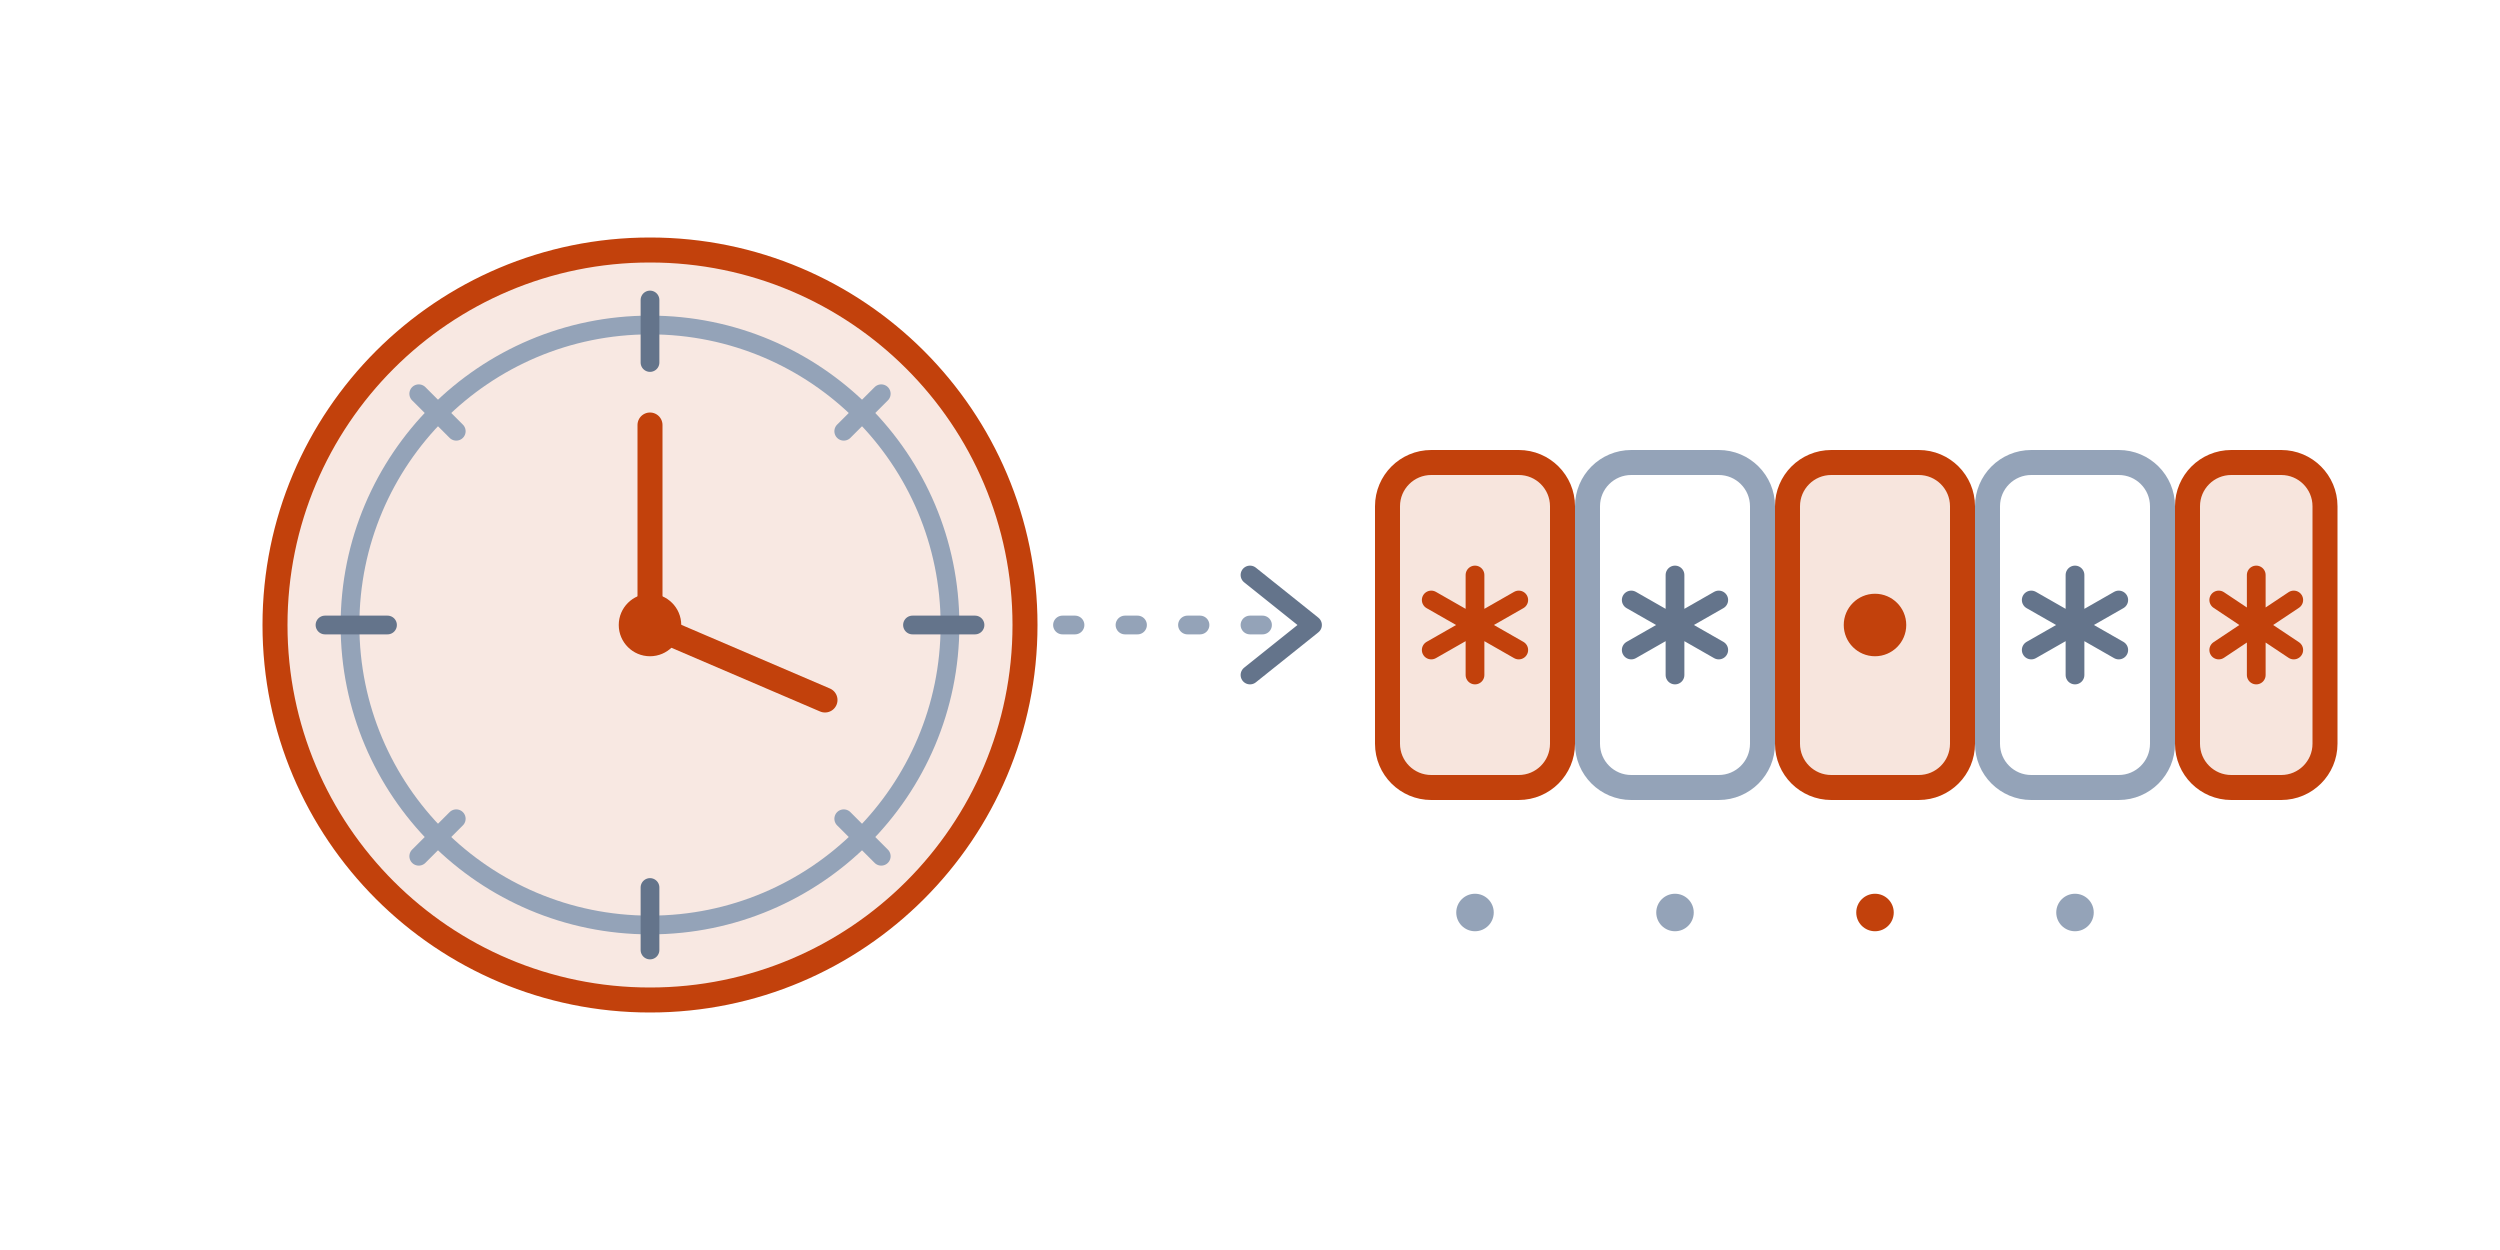
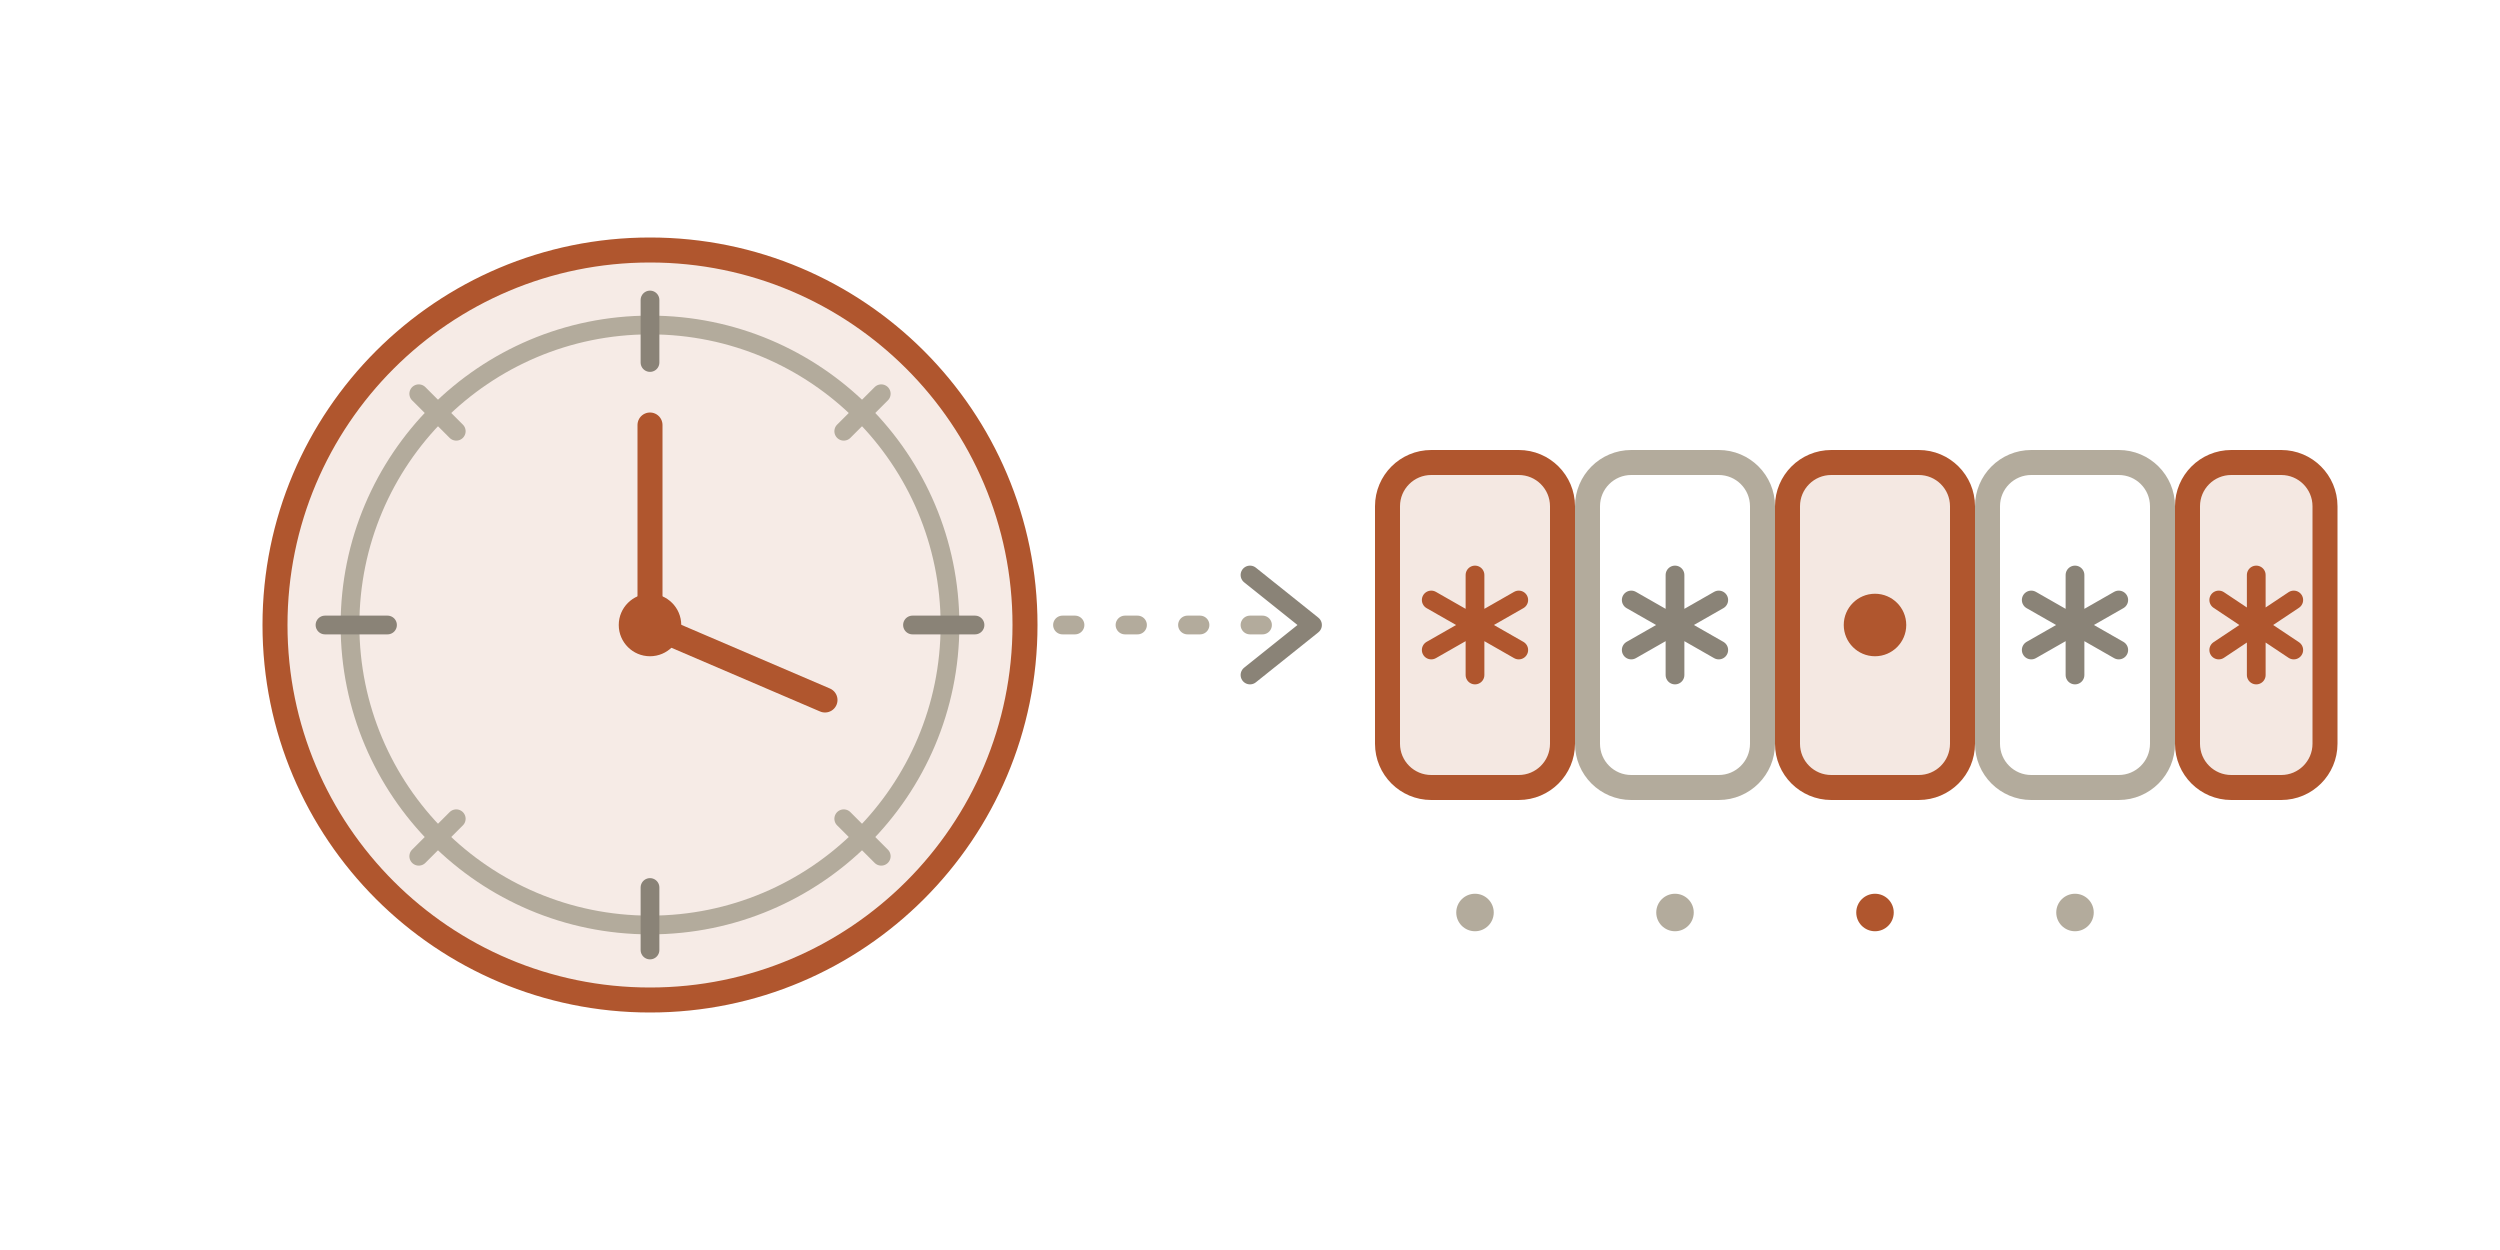
<svg xmlns="http://www.w3.org/2000/svg" viewBox="0 0 400 200" fill="none" role="img" aria-label="Illustration of the cron expression tester tool">
-   <circle cx="104" cy="100" r="60" fill="#c2410c" fill-opacity="0.12" />
-   <circle cx="104" cy="100" r="60" stroke="#c2410c" stroke-width="4" />
-   <circle cx="104" cy="100" r="48" stroke="#94a3b8" stroke-width="3" />
-   <line x1="104" y1="48" x2="104" y2="58" stroke="#64748b" stroke-width="3" stroke-linecap="round" />
-   <line x1="156" y1="100" x2="146" y2="100" stroke="#64748b" stroke-width="3" stroke-linecap="round" />
-   <line x1="104" y1="152" x2="104" y2="142" stroke="#64748b" stroke-width="3" stroke-linecap="round" />
-   <line x1="52" y1="100" x2="62" y2="100" stroke="#64748b" stroke-width="3" stroke-linecap="round" />
-   <line x1="141" y1="63" x2="135" y2="69" stroke="#94a3b8" stroke-width="3" stroke-linecap="round" />
-   <line x1="141" y1="137" x2="135" y2="131" stroke="#94a3b8" stroke-width="3" stroke-linecap="round" />
-   <line x1="67" y1="137" x2="73" y2="131" stroke="#94a3b8" stroke-width="3" stroke-linecap="round" />
-   <line x1="67" y1="63" x2="73" y2="69" stroke="#94a3b8" stroke-width="3" stroke-linecap="round" />
-   <line x1="104" y1="100" x2="104" y2="68" stroke="#c2410c" stroke-width="4" stroke-linecap="round" />
-   <line x1="104" y1="100" x2="132" y2="112" stroke="#c2410c" stroke-width="4" stroke-linecap="round" />
-   <circle cx="104" cy="100" r="5" fill="#c2410c" />
-   <line x1="170" y1="100" x2="206" y2="100" stroke="#94a3b8" stroke-width="3" stroke-linecap="round" stroke-dasharray="2 8" />
-   <path d="M200 92 L210 100 L200 108" stroke="#64748b" stroke-width="3" stroke-linecap="round" stroke-linejoin="round" />
-   <rect x="222" y="74" width="28" height="52" rx="7" fill="#c2410c" fill-opacity="0.14" stroke="#c2410c" stroke-width="4" />
-   <path d="M236 92 L236 108 M229 96 L243 104 M243 96 L229 104" stroke="#c2410c" stroke-width="3" stroke-linecap="round" />
-   <rect x="254" y="74" width="28" height="52" rx="7" stroke="#94a3b8" stroke-width="4" />
-   <path d="M268 92 L268 108 M261 96 L275 104 M275 96 L261 104" stroke="#64748b" stroke-width="3" stroke-linecap="round" />
-   <rect x="286" y="74" width="28" height="52" rx="7" fill="#c2410c" fill-opacity="0.14" stroke="#c2410c" stroke-width="4" />
-   <circle cx="300" cy="100" r="5" fill="#c2410c" />
-   <rect x="318" y="74" width="28" height="52" rx="7" stroke="#94a3b8" stroke-width="4" />
-   <path d="M332 92 L332 108 M325 96 L339 104 M339 96 L325 104" stroke="#64748b" stroke-width="3" stroke-linecap="round" />
-   <rect x="350" y="74" width="22" height="52" rx="7" fill="#c2410c" fill-opacity="0.14" stroke="#c2410c" stroke-width="4" />
-   <path d="M361 92 L361 108 M355 96 L367 104 M367 96 L355 104" stroke="#c2410c" stroke-width="3" stroke-linecap="round" />
-   <circle cx="236" cy="146" r="3" fill="#94a3b8" />
-   <circle cx="268" cy="146" r="3" fill="#94a3b8" />
-   <circle cx="300" cy="146" r="3" fill="#c2410c" />
-   <circle cx="332" cy="146" r="3" fill="#94a3b8" />
+   <circle cx="104" cy="100" r="60" fill="#b0562e" fill-opacity="0.12" />
+   <circle cx="104" cy="100" r="60" stroke="#b0562e" stroke-width="4" />
+   <circle cx="104" cy="100" r="48" stroke="#b3ab9c" stroke-width="3" />
+   <line x1="104" y1="48" x2="104" y2="58" stroke="#8a8377" stroke-width="3" stroke-linecap="round" />
+   <line x1="156" y1="100" x2="146" y2="100" stroke="#8a8377" stroke-width="3" stroke-linecap="round" />
+   <line x1="104" y1="152" x2="104" y2="142" stroke="#8a8377" stroke-width="3" stroke-linecap="round" />
+   <line x1="52" y1="100" x2="62" y2="100" stroke="#8a8377" stroke-width="3" stroke-linecap="round" />
+   <line x1="141" y1="63" x2="135" y2="69" stroke="#b3ab9c" stroke-width="3" stroke-linecap="round" />
+   <line x1="141" y1="137" x2="135" y2="131" stroke="#b3ab9c" stroke-width="3" stroke-linecap="round" />
+   <line x1="67" y1="137" x2="73" y2="131" stroke="#b3ab9c" stroke-width="3" stroke-linecap="round" />
+   <line x1="67" y1="63" x2="73" y2="69" stroke="#b3ab9c" stroke-width="3" stroke-linecap="round" />
+   <line x1="104" y1="100" x2="104" y2="68" stroke="#b0562e" stroke-width="4" stroke-linecap="round" />
+   <line x1="104" y1="100" x2="132" y2="112" stroke="#b0562e" stroke-width="4" stroke-linecap="round" />
+   <circle cx="104" cy="100" r="5" fill="#b0562e" />
+   <line x1="170" y1="100" x2="206" y2="100" stroke="#b3ab9c" stroke-width="3" stroke-linecap="round" stroke-dasharray="2 8" />
+   <path d="M200 92 L210 100 L200 108" stroke="#8a8377" stroke-width="3" stroke-linecap="round" stroke-linejoin="round" />
+   <rect x="222" y="74" width="28" height="52" rx="7" fill="#b0562e" fill-opacity="0.14" stroke="#b0562e" stroke-width="4" />
+   <path d="M236 92 L236 108 M229 96 L243 104 M243 96 L229 104" stroke="#b0562e" stroke-width="3" stroke-linecap="round" />
+   <rect x="254" y="74" width="28" height="52" rx="7" stroke="#b3ab9c" stroke-width="4" />
+   <path d="M268 92 L268 108 M261 96 L275 104 M275 96 L261 104" stroke="#8a8377" stroke-width="3" stroke-linecap="round" />
+   <rect x="286" y="74" width="28" height="52" rx="7" fill="#b0562e" fill-opacity="0.14" stroke="#b0562e" stroke-width="4" />
+   <circle cx="300" cy="100" r="5" fill="#b0562e" />
+   <rect x="318" y="74" width="28" height="52" rx="7" stroke="#b3ab9c" stroke-width="4" />
+   <path d="M332 92 L332 108 M325 96 L339 104 M339 96 L325 104" stroke="#8a8377" stroke-width="3" stroke-linecap="round" />
+   <rect x="350" y="74" width="22" height="52" rx="7" fill="#b0562e" fill-opacity="0.14" stroke="#b0562e" stroke-width="4" />
+   <path d="M361 92 L361 108 M355 96 L367 104 M367 96 L355 104" stroke="#b0562e" stroke-width="3" stroke-linecap="round" />
+   <circle cx="236" cy="146" r="3" fill="#b3ab9c" />
+   <circle cx="268" cy="146" r="3" fill="#b3ab9c" />
+   <circle cx="300" cy="146" r="3" fill="#b0562e" />
+   <circle cx="332" cy="146" r="3" fill="#b3ab9c" />
</svg>
